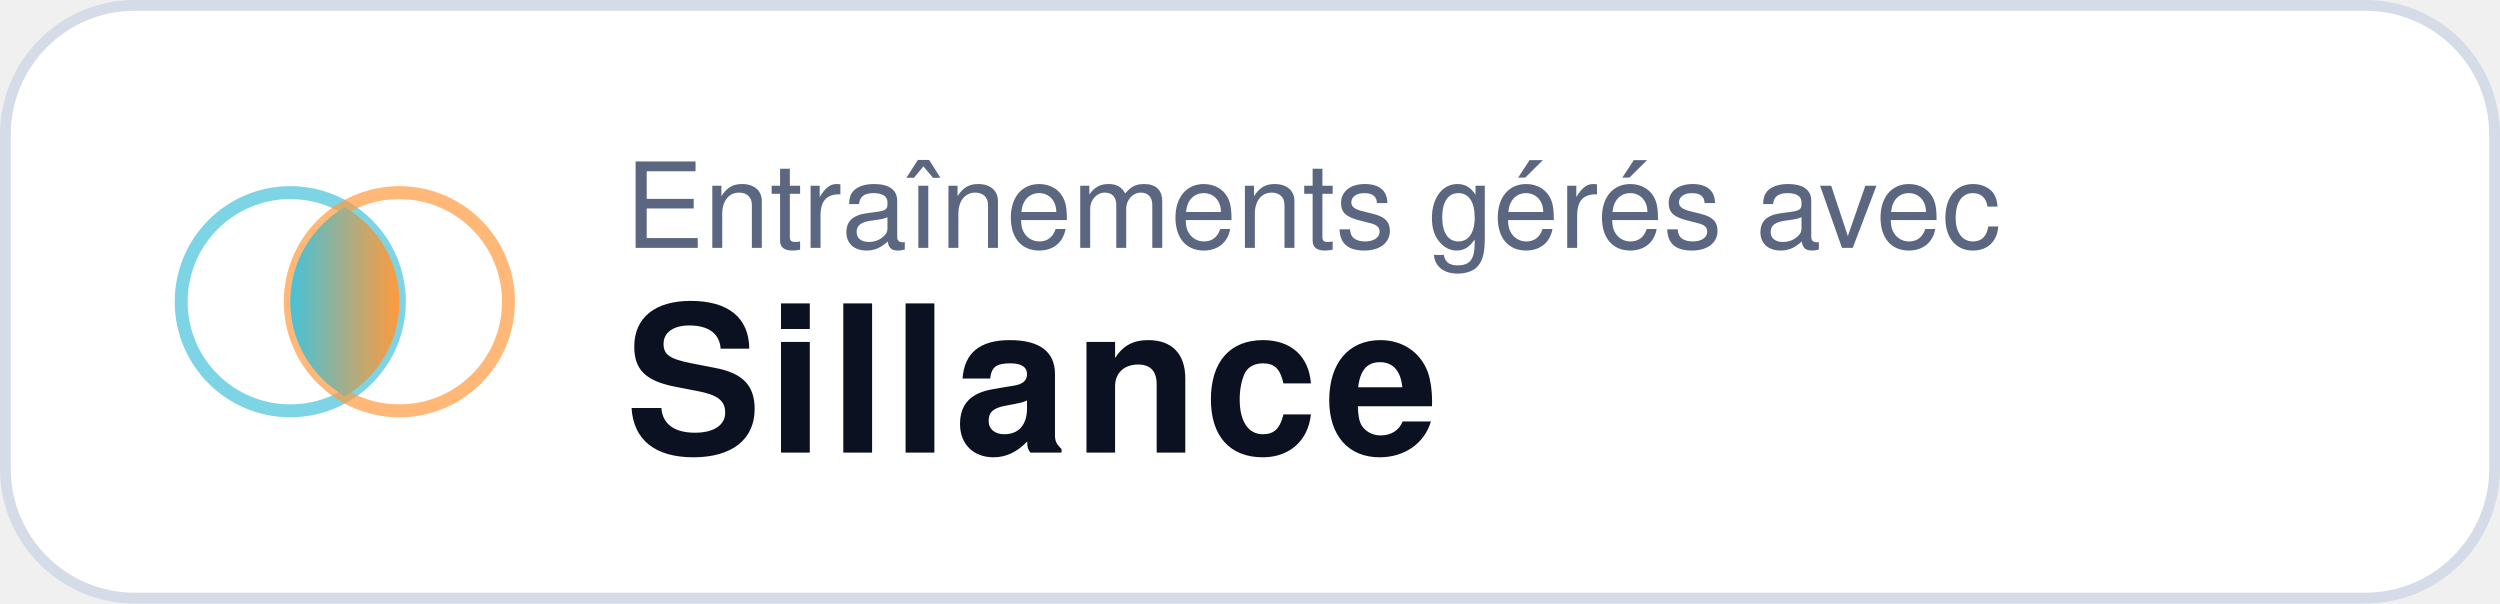
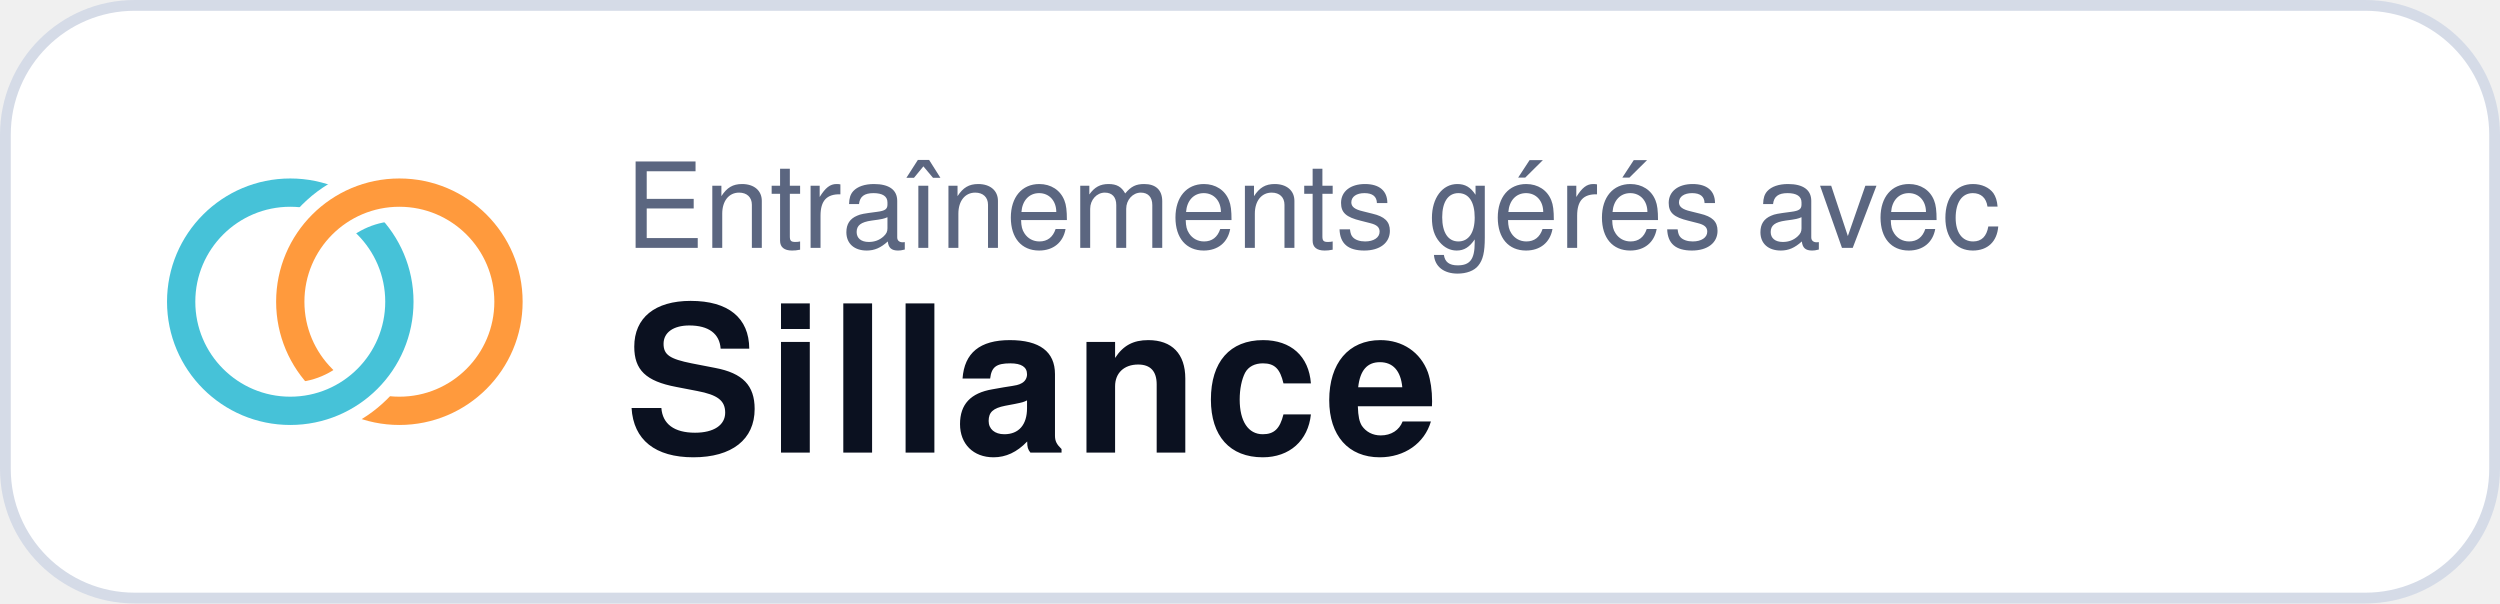
<svg xmlns="http://www.w3.org/2000/svg" width="232" height="56" viewBox="0 0 232 56" role="img" aria-label="Entraînements gérés avec Sillance">
-   <defs>
-     <linearGradient id="g" x1="0" y1="0" x2="1" y2="0">
-       <stop offset="0" stop-color="#46C2D8" />
-       <stop offset="1" stop-color="#FF9A3D" />
-     </linearGradient>
-   </defs>
  <rect x=".5" y=".5" width="231" height="55" rx="12" fill="#FFFFFF" stroke="#D5DBE7" />
  <g transform="translate(14 10) scale(.375)">
-     <circle cx="34.5" cy="48" r="27" stroke="#46C2D8" stroke-width="3.2" fill="none" opacity=".7" />
-     <circle cx="61.5" cy="48" r="27" stroke="#FF9A3D" stroke-width="3.2" fill="none" opacity=".7" />
-     <path d="M 48 24.617 A 27 27 0 0 1 48 71.383 A 27 27 0 0 1 48 24.617 Z" fill="url(#g)" />
+     <defs>
+       <clipPath id="bdk1">
+         <circle cx="48" cy="24.62" r="13" />
+       </clipPath>
+       <clipPath id="bdk2">
+         <circle cx="48" cy="71.38" r="13" />
+       </clipPath>
+       <mask id="bdc" maskUnits="userSpaceOnUse" x="0" y="0" width="96" height="96">
+         <rect width="96" height="96" fill="#fff" />
+         <circle cx="61.5" cy="48" r="27" fill="none" stroke="#000" stroke-width="14" clip-path="url(#bdk1)" />
+       </mask>
+       <mask id="bdo" maskUnits="userSpaceOnUse" x="0" y="0" width="96" height="96">
+         <rect width="96" height="96" fill="#fff" />
+         <circle cx="34.5" cy="48" r="27" fill="none" stroke="#000" stroke-width="14" clip-path="url(#bdk2)" />
+       </mask>
+     </defs>
+     <circle cx="34.5" cy="48" r="27" fill="none" stroke="#46C2D8" stroke-width="7" mask="url(#bdc)" />
+     <circle cx="61.5" cy="48" r="27" fill="none" stroke="#FF9A3D" stroke-width="7" mask="url(#bdo)" />
  </g>
  <text x="58" y="23" font-family="Helvetica, Arial, sans-serif" font-size="11" fill="#5B6680">Entraînements gérés avec</text>
  <text x="58" y="42" font-family="Helvetica, Arial, sans-serif" font-size="19" font-weight="700" letter-spacing=".5" fill="#0B1120">Sillance</text>
</svg>
